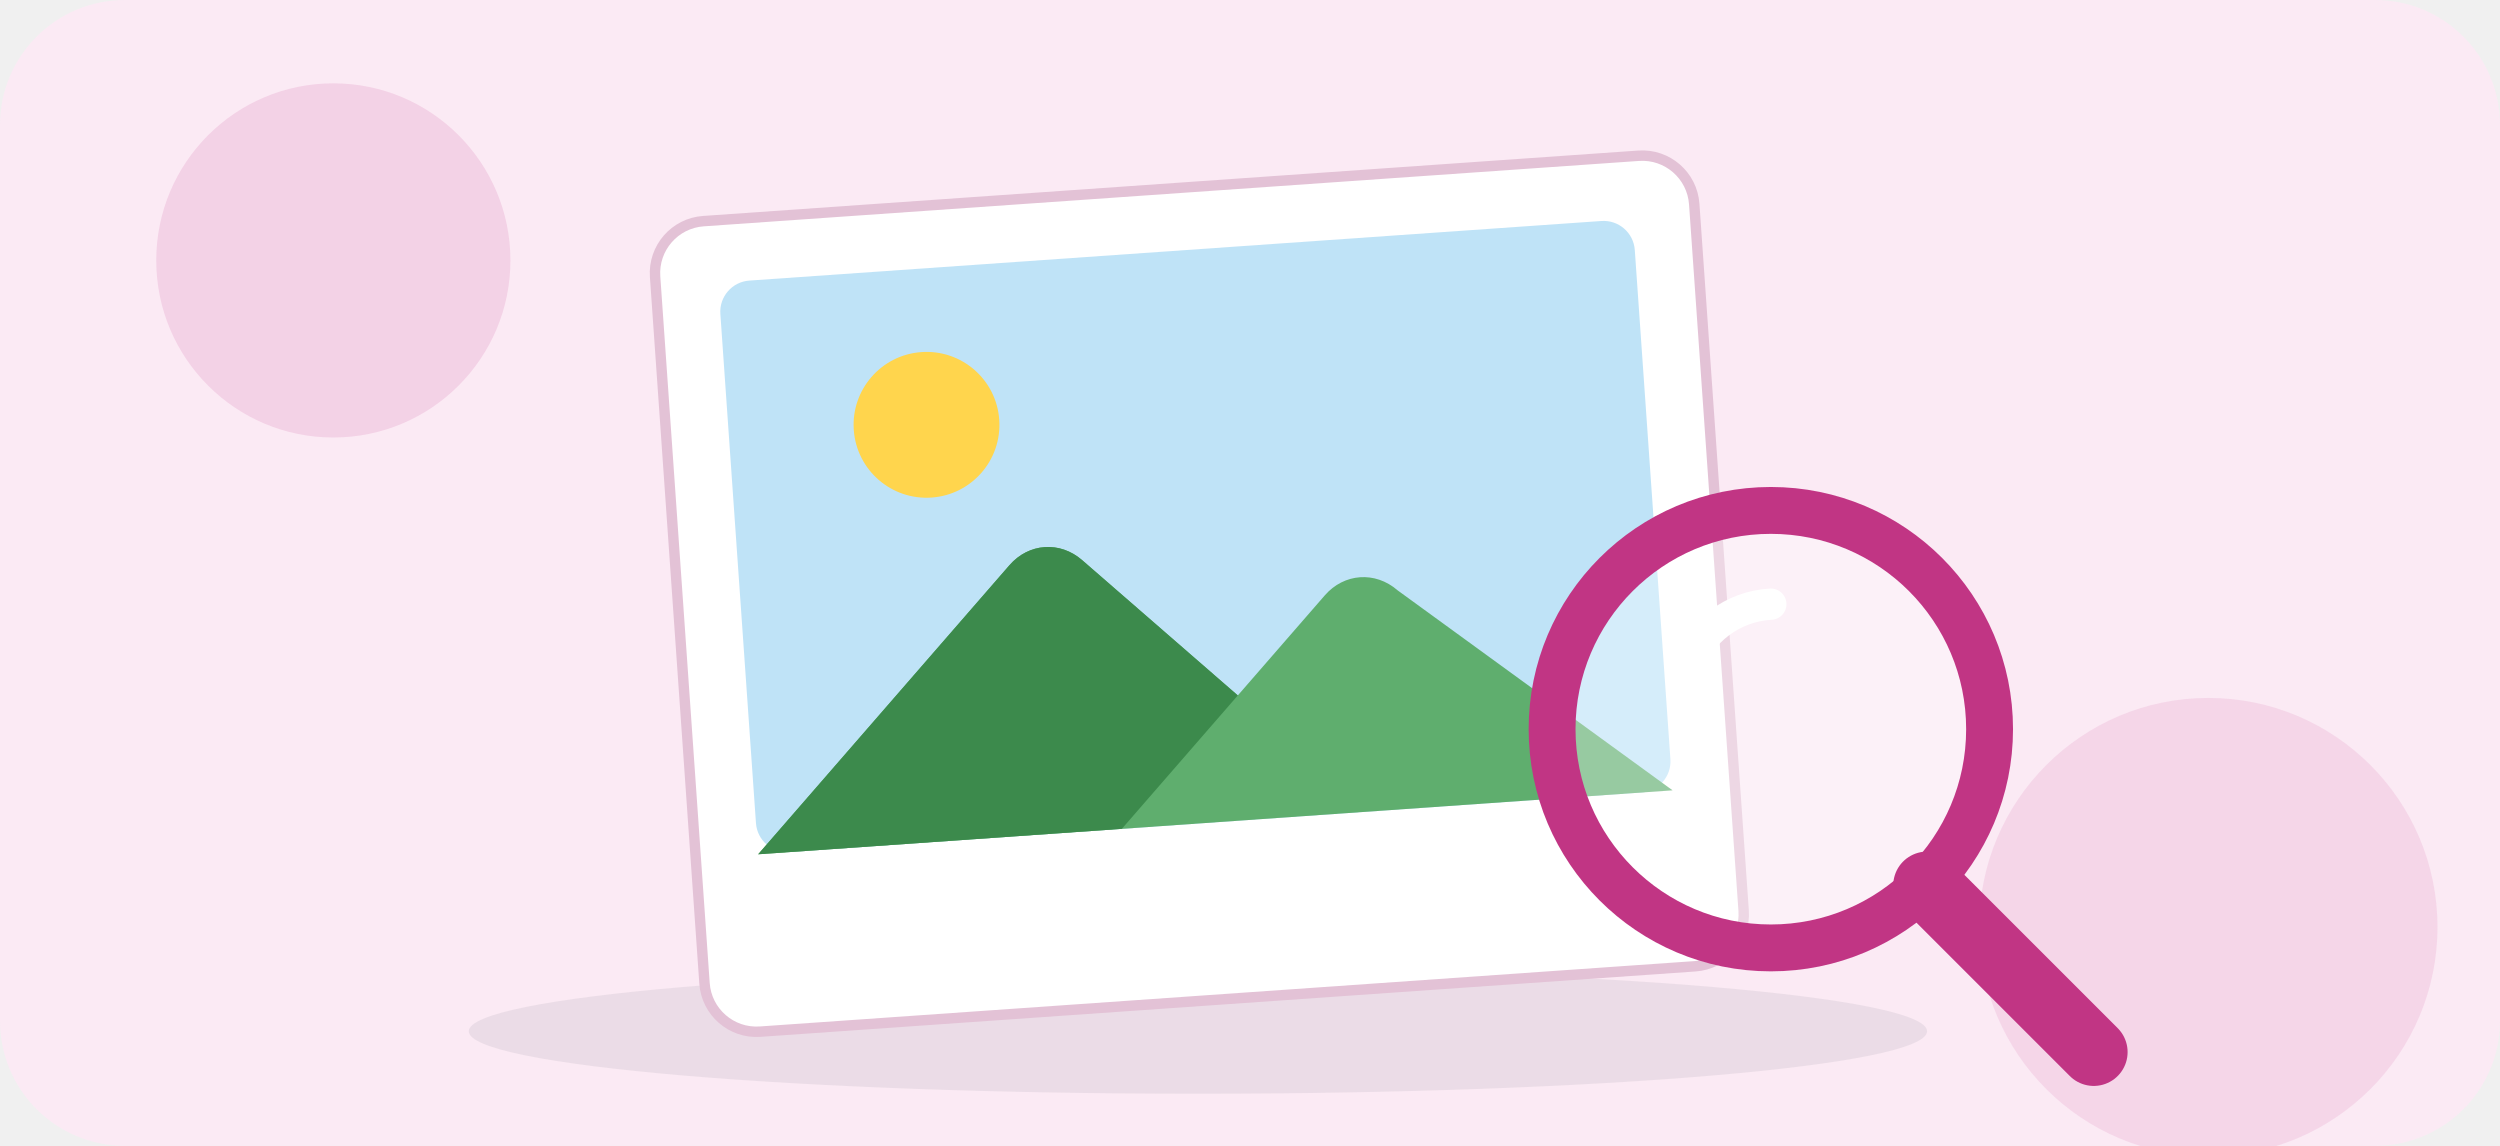
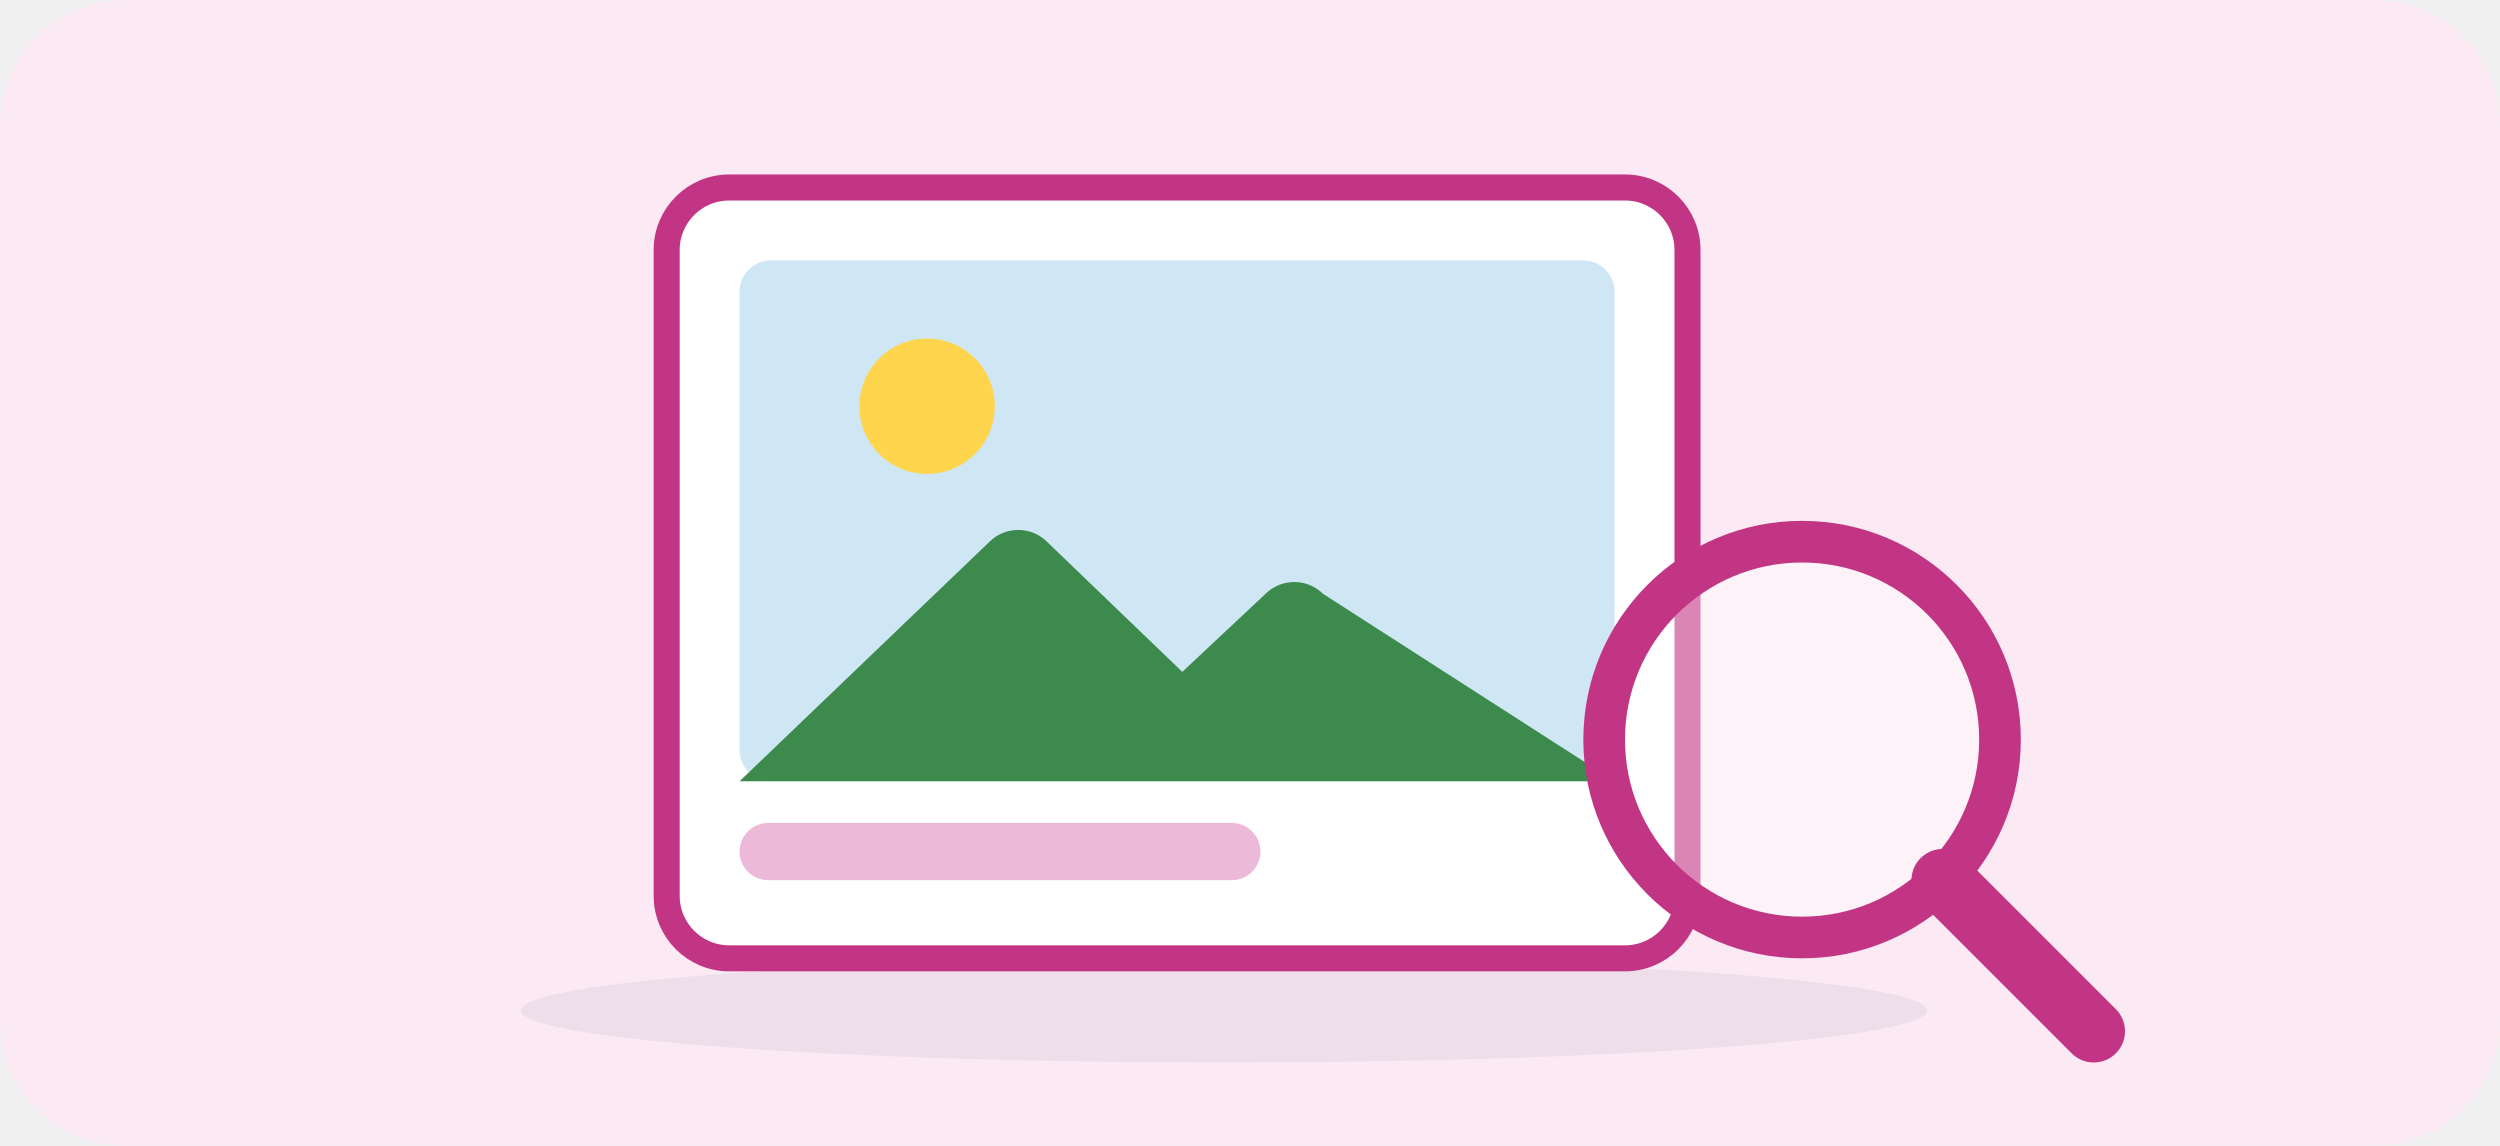
<svg xmlns="http://www.w3.org/2000/svg" viewBox="0 0 480 220" role="img" aria-hidden="true">
  <rect width="480" height="220" rx="24" fill="#fbeaf4" />
-   <circle cx="64" cy="50" r="34" fill="#ecb9d8" opacity="0.5" />
-   <circle cx="424" cy="178" r="44" fill="#ecb9d8" opacity="0.4" />
-   <ellipse cx="230" cy="198" rx="140" ry="12" fill="#16222e" opacity="0.07" />
-   <g transform="rotate(-4 230 110)">
-     <rect x="130" y="36" width="200" height="156" rx="10" fill="#ffffff" stroke="#e3c2d6" stroke-width="2" />
-     <rect x="142" y="48" width="176" height="110" rx="6" fill="#bfe3f7" />
-     <circle cx="180" cy="78" r="14" fill="#ffd54d" />
-     <path d="M142 158l52-52c4-4 10-4 14 0l28 28 18-18c4-4 10-4 14 0l50 42z" fill="#5fae6e" />
-     <path d="M142 158l52-52c4-4 10-4 14 0l28 28-24 24z" fill="#3c8a4c" />
-   </g>
-   <circle cx="340" cy="140" r="42" fill="#ffffff" opacity="0.35" />
-   <circle cx="340" cy="140" r="42" fill="none" stroke="#c13584" stroke-width="9" />
-   <path d="M370 170l32 32" stroke="#c13584" stroke-width="13" stroke-linecap="round" />
-   <path d="M324 128a18 18 0 0 1 16-12" fill="none" stroke="#ffffff" stroke-width="6" stroke-linecap="round" />
+   <ellipse cx="235" cy="194" rx="135" ry="10" fill="#16222e" opacity="0.06" />
+   <rect x="128" y="36" width="196" height="148" rx="12" fill="#ffffff" stroke="#c13584" stroke-width="5" />
+   <rect x="142" y="50" width="168" height="100" rx="6" fill="#cfe6f5" />
+   <circle cx="178" cy="78" r="13" fill="#ffd54d" />
+   <path d="M142 150l48-46c3-3 8-3 11 0l26 25 16-15c3-3 8-3 11 0l56 36z" fill="#3c8a4c" />
+   <rect x="142" y="158" width="100" height="11" rx="5.5" fill="#ecb9d8" />
+   <circle cx="346" cy="142" r="38" fill="#ffffff" opacity="0.4" />
+   <circle cx="346" cy="142" r="38" fill="none" stroke="#c13584" stroke-width="8" />
+   <path d="M373 169l29 29" stroke="#c13584" stroke-width="12" stroke-linecap="round" />
</svg>
